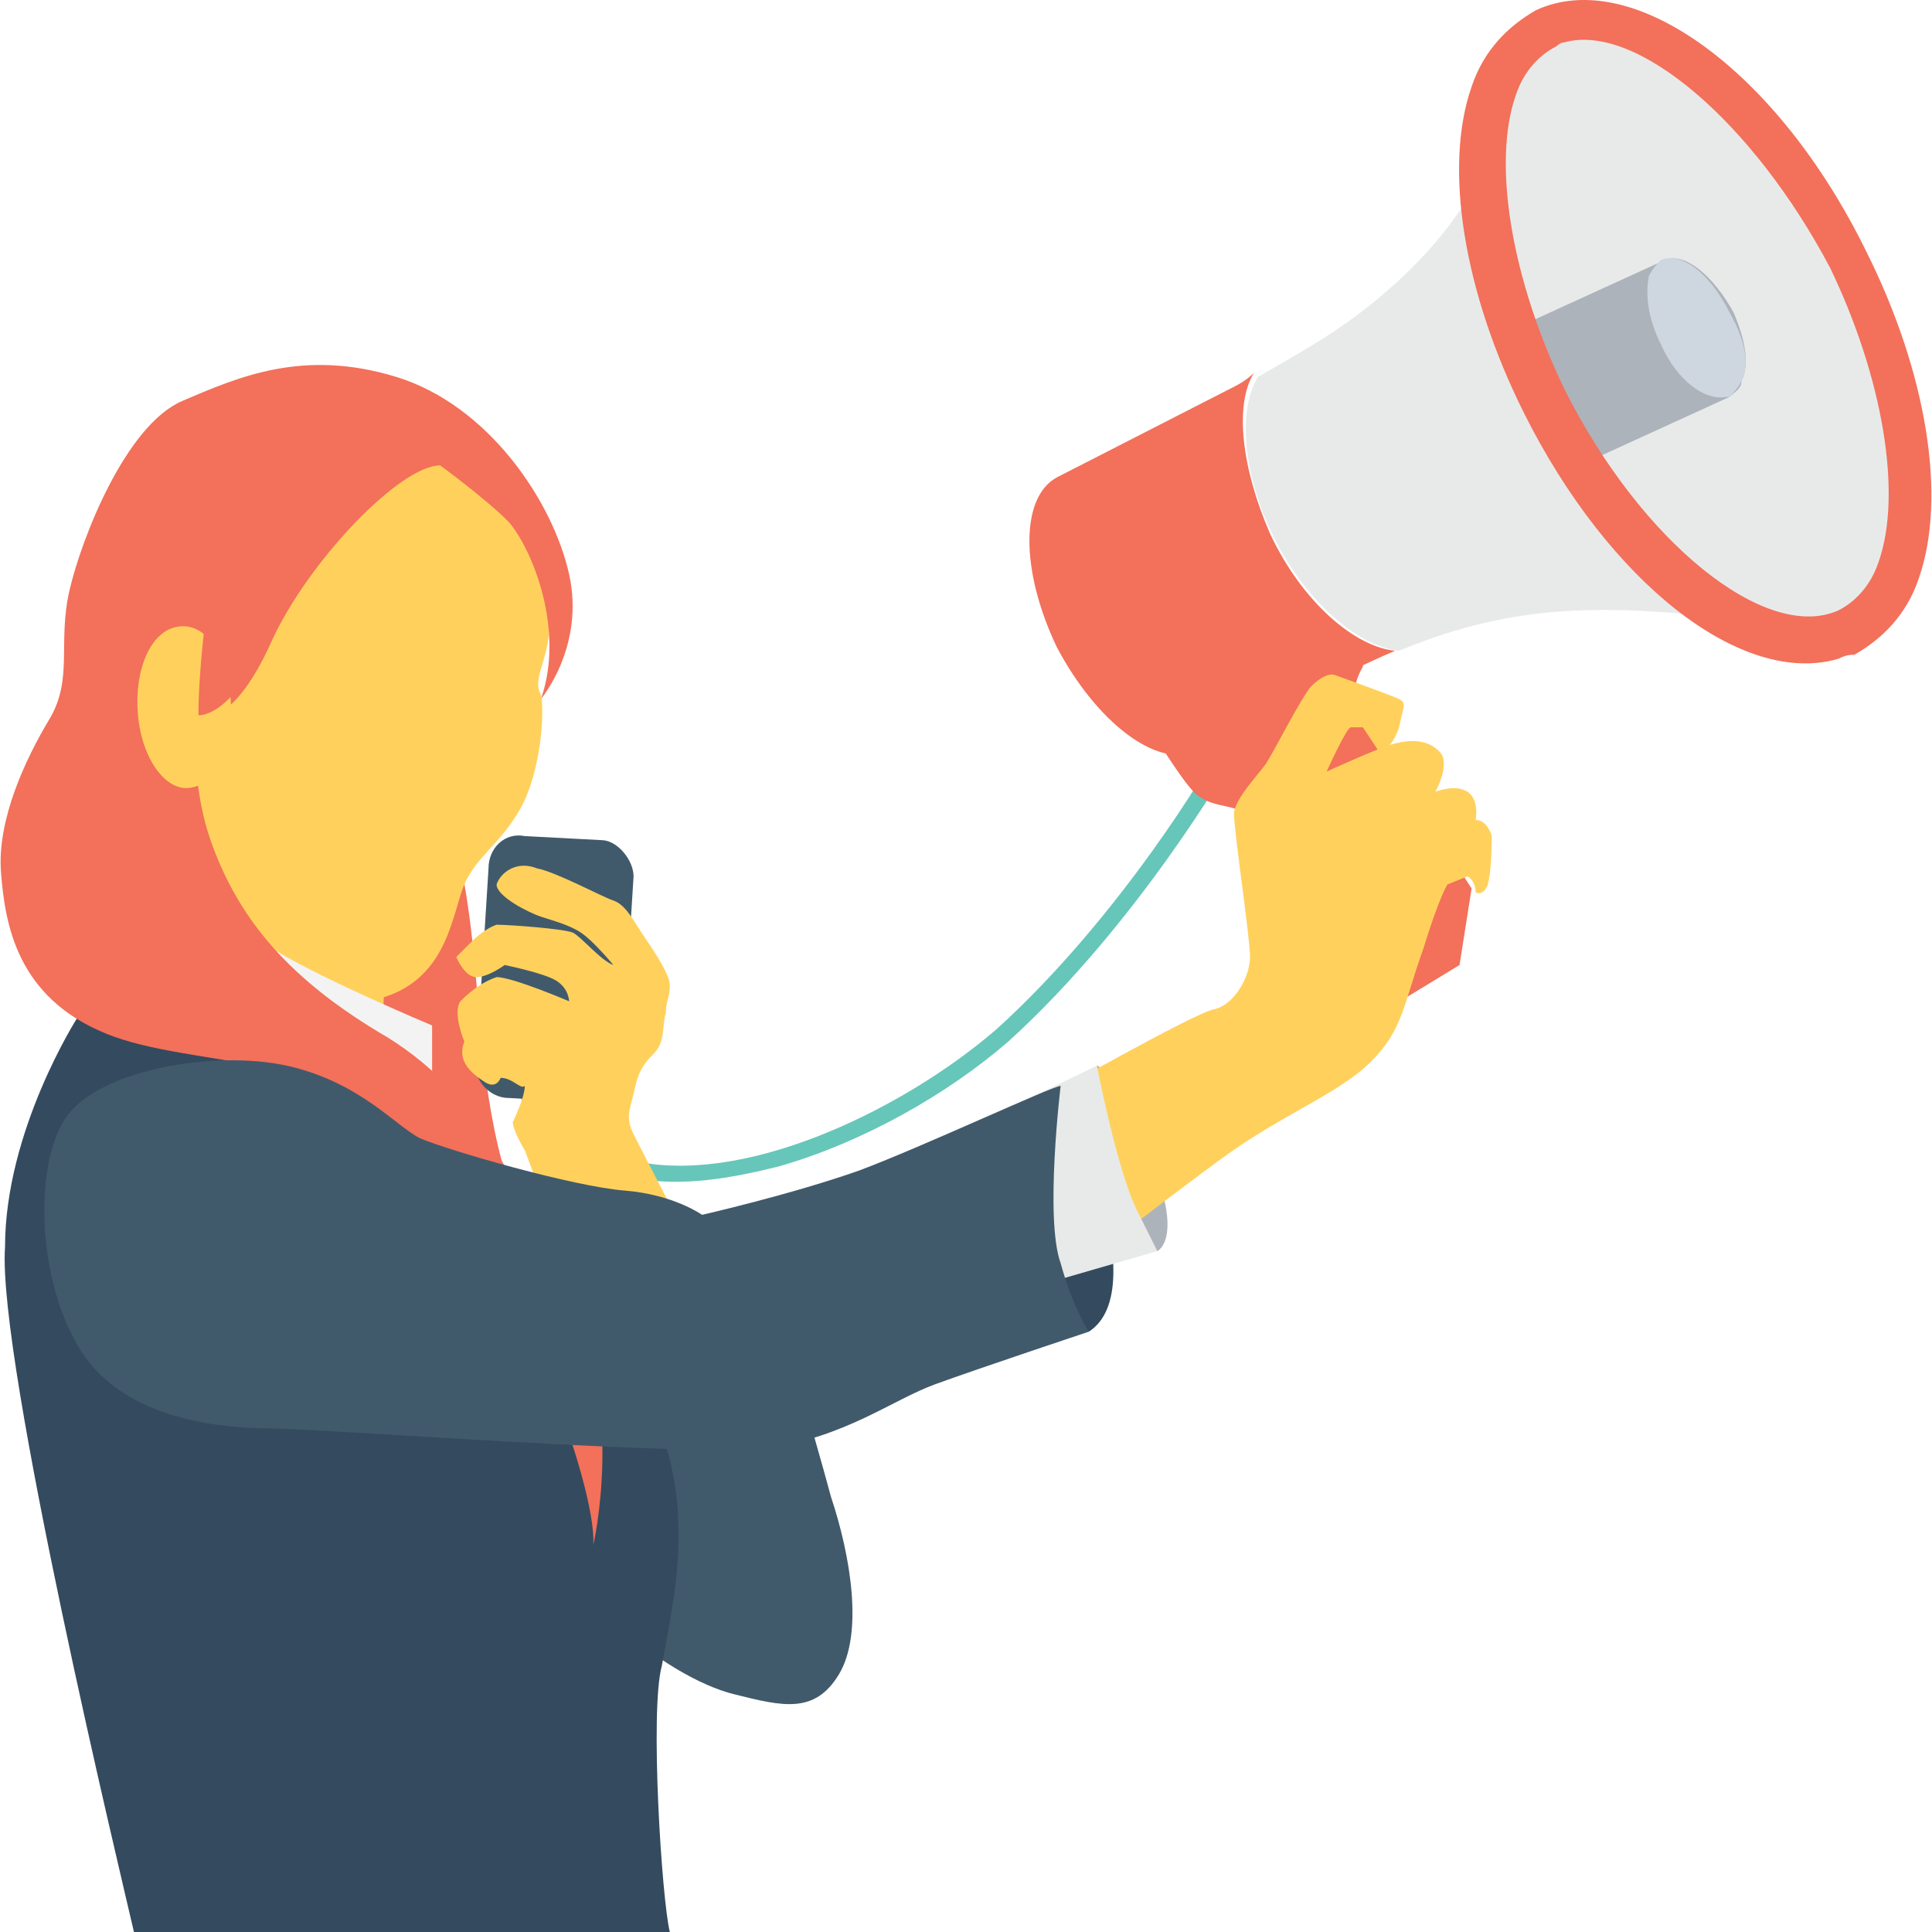
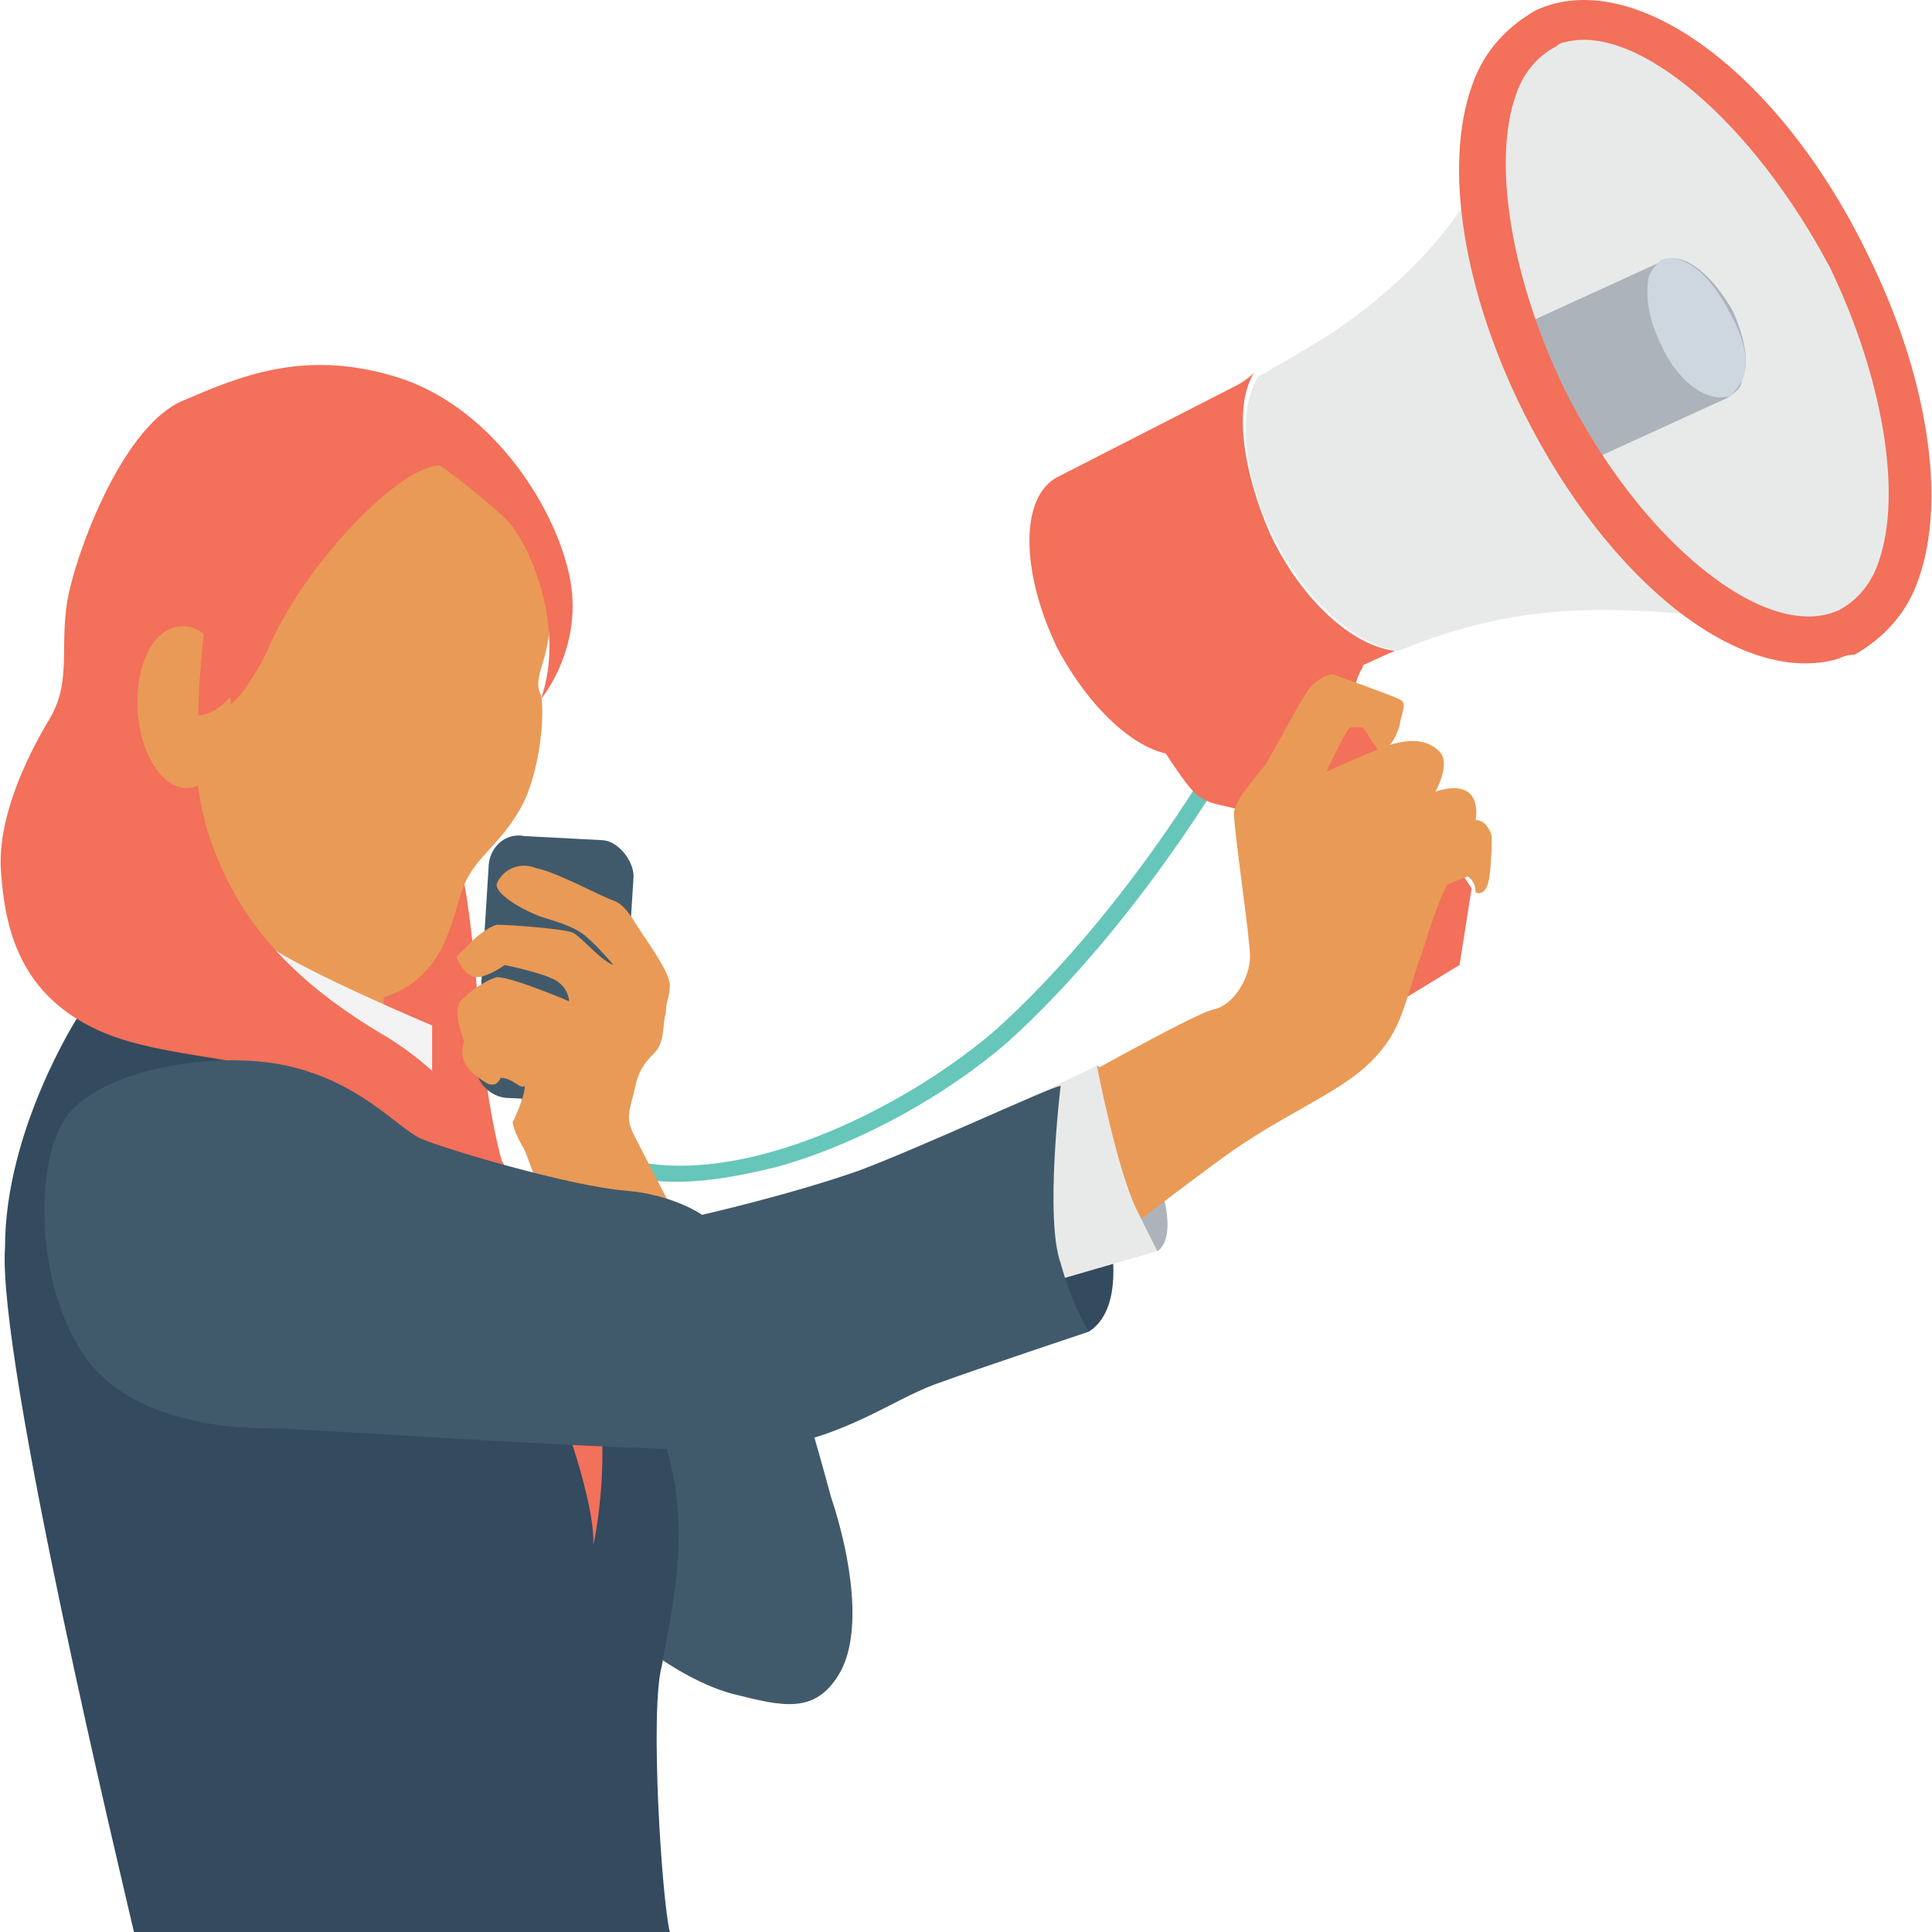
- <svg xmlns="http://www.w3.org/2000/svg" version="1.1" id="Capa_1" x="0px" y="0px" viewBox="0 0 511.483 511.483" style="enable-background:new 0 0 511.483 511.483;" xml:space="preserve">
-   <path style="fill:#F3705A;" d="M113.332,203.216c10.667,21.333,11.733,45.867,13.867,69.333c2.133,23.467,6.4,48,20.267,67.2  c-19.2-11.733-37.333-25.6-54.4-40.533c-6.4-5.333-11.733-11.733-17.067-18.133c-4.267-6.4-8.533-13.867-8.533-22.4  c-1.067-11.733,3.2-23.467,10.667-33.067c7.467-9.6,17.067-16,26.667-22.4" />
-   <path style="fill:#66C6B9;" d="M206.132,308.816c-12.8,3.2-25.6,5.333-37.333,3.2c-13.867-2.133-24.533-9.6-30.933-21.333  l4.267-2.133c5.333,10.667,14.933,17.067,27.733,19.2c29.867,5.333,70.4-14.933,93.867-35.2c33.067-29.867,57.6-71.467,57.6-72.533  l4.267,2.133c0,0-24.533,42.667-58.667,73.6C250.932,289.616,228.532,302.416,206.132,308.816z" />
-   <path style="fill:#415A6B;" d="M167.732,232.016l-3.2,51.2c0,5.333-4.267,9.6-9.6,8.533l-20.267-1.067c-5.333,0-9.6-5.333-8.533-9.6  l3.2-51.2c0-5.333,4.267-9.6,9.6-8.533l20.267,1.067C163.465,222.416,167.732,227.75,167.732,232.016z" />
-   <path style="fill:#FFD15C;" d="M132.532,285.35c0,0-1.067,3.2-4.267,1.067c-3.2-2.133-7.467-5.333-5.333-10.667  c0,0-3.2-7.467-1.067-10.667c3.2-3.2,6.4-5.333,9.6-6.4c4.267,0,19.2,6.4,19.2,6.4s0-3.2-3.2-5.333  c-3.2-2.133-13.867-4.267-13.867-4.267s-4.267,3.2-7.467,3.2c-3.2,0-5.333-5.333-5.333-5.333l4.267-4.267c0,0,3.2-3.2,6.4-4.267  c3.2,0,18.133,1.067,20.267,2.133c2.133,1.067,7.467,7.467,10.667,8.533c0,0-5.333-6.4-8.533-8.533  c-3.2-2.133-7.467-3.2-10.667-4.267c-3.2-1.067-11.733-5.333-11.733-8.533c1.067-3.2,5.333-6.4,10.667-4.267  c5.333,1.067,17.067,7.467,20.267,8.533c3.2,1.067,5.333,5.333,7.467,8.533c2.133,3.2,7.467,10.667,7.467,13.867  c0,3.2-1.067,4.267-1.067,7.467c-1.067,3.2,0,7.467-3.2,10.667c-3.2,3.2-4.267,5.333-5.333,10.667c-1.067,4.267-2.133,6.4,0,10.667  s16,30.933,16,30.933h-35.2c0,0-7.467-21.333-9.6-26.667c-3.2-5.333-3.2-7.467-3.2-7.467s3.2-6.4,3.2-9.6  C137.865,288.55,135.732,285.35,132.532,285.35z" />
-   <path style="fill:#415A6B;" d="M168.799,434.683c0,0,12.8,10.667,25.6,13.867s21.333,5.333,27.733-5.333  c6.4-10.667,3.2-30.933-2.133-46.933c-4.267-16-16-55.467-16-55.467l-66.133,6.4L168.799,434.683z" />
-   <path style="fill:#ADB3BA;" d="M289.332,325.883l17.067,5.333c0,0,9.6-4.267-7.467-36.267c-7.467-13.867-8.533-12.8-8.533-12.8  l-16,25.6L289.332,325.883z" />
-   <path style="fill:#344A5E;" d="M280.799,287.483c0,0,25.6,53.333,7.467,65.067l-29.867-17.067  C257.332,335.483,274.399,292.816,280.799,287.483z" />
-   <path style="fill:#FFD15C;" d="M117.599,115.75c13.867,10.667,23.467,26.667,26.667,43.733c1.067,3.2,1.067,6.4,1.067,8.533  c-1.067,8.533-4.267,11.733-2.133,16c1.067,4.267,0,20.267-5.333,29.867c-5.333,9.6-11.733,12.8-14.933,20.267  c-3.2,7.467-4.267,24.533-21.333,29.867l-1.067,32l-75.733-43.733c0,0,5.333-33.067,8.533-52.267s-6.4-39.467,13.867-60.8  s42.667-33.067,53.333-32C105.865,108.283,112.265,111.483,117.599,115.75z" />
-   <path style="fill:#F3F3F3;" d="M25.865,240.55l-3.2,28.8c0,0,53.333,2.133,70.4,11.733s21.333,16,21.333,16v-25.6  c0,0-33.067-13.867-43.733-21.333C59.999,243.75,35.465,238.416,25.865,240.55z" />
-   <path style="fill:#344A5E;" d="M35.465,511.483h141.867c-2.133-8.533-5.333-58.667-2.133-70.4c3.2-18.133,9.6-42.667-3.2-69.333  c-12.8-26.667-37.333-59.733-49.067-75.733s-22.4-24.533-43.733-33.067c-22.4-8.533-46.933-16-58.667,6.4c0,0-19.2,29.867-19.2,60.8  C-0.801,360.016,32.265,497.616,35.465,511.483z" />
+ <svg xmlns="http://www.w3.org/2000/svg" version="1.1" width="512" height="512" x="0" y="0" viewBox="0 0 511.483 511.483" style="enable-background:new 0 0 512 512" xml:space="preserve" class="">
  <g>
-     <path style="fill:#F3705A;" d="M116.532,123.216c0,0,11.733,8.533,18.133,14.933c6.4,7.467,14.933,28.8,8.533,46.933   c0,0,11.733-13.867,7.467-33.067c-4.267-19.2-21.333-44.8-45.867-52.267s-41.6,0-56.533,6.4   c-14.933,6.4-26.667,36.267-29.867,50.133s1.067,23.467-5.333,34.133s-13.867,26.667-12.8,40.533s4.267,33.067,27.733,42.667   c23.467,9.6,62.933,4.267,85.333,32s44.8,87.467,43.733,103.467c0,0,8.533-36.267-6.4-66.133c-14.933-29.867-22.4-52.267-48-68.267   c-25.6-14.933-39.467-30.933-46.933-52.267s-3.2-50.133,0-59.733c0,0-2.133,16-2.133,27.733c0,0,8.533,1.067,18.133-20.267   S105.865,123.216,116.532,123.216z" />
-     <path style="fill:#F3705A;" d="M389.599,235.216l-3.2,20.267l-24.533,14.933c0,0-29.867-53.333-33.067-55.467   c-3.2-2.133-8.533-1.067-12.8-5.333c-4.267-4.267-17.067-25.6-17.067-25.6l41.6-22.4c6.4,6.4,13.867,10.667,21.333,12.8   c0,0-1.067,1.067-1.067,2.133c-3.2,5.333-3.2,11.733,1.067,16L389.599,235.216z" />
+     <path style="" d="M113.332,203.216c10.667,21.333,11.733,45.867,13.867,69.333c2.133,23.467,6.4,48,20.267,67.2  c-19.2-11.733-37.333-25.6-54.4-40.533c-6.4-5.333-11.733-11.733-17.067-18.133c-4.267-6.4-8.533-13.867-8.533-22.4  c-1.067-11.733,3.2-23.467,10.667-33.067c7.467-9.6,17.067-16,26.667-22.4" fill="#f3705a" data-original="#f3705a" class="" />
+     <path style="" d="M206.132,308.816c-12.8,3.2-25.6,5.333-37.333,3.2c-13.867-2.133-24.533-9.6-30.933-21.333  l4.267-2.133c5.333,10.667,14.933,17.067,27.733,19.2c29.867,5.333,70.4-14.933,93.867-35.2c33.067-29.867,57.6-71.467,57.6-72.533  l4.267,2.133c0,0-24.533,42.667-58.667,73.6C250.932,289.616,228.532,302.416,206.132,308.816z" fill="#66c6b9" data-original="#66c6b9" class="" />
+     <path style="" d="M167.732,232.016l-3.2,51.2c0,5.333-4.267,9.6-9.6,8.533l-20.267-1.067c-5.333,0-9.6-5.333-8.533-9.6  l3.2-51.2c0-5.333,4.267-9.6,9.6-8.533l20.267,1.067C163.465,222.416,167.732,227.75,167.732,232.016z" fill="#415a6b" data-original="#415a6b" class="" />
+     <path style="" d="M132.532,285.35c0,0-1.067,3.2-4.267,1.067c-3.2-2.133-7.467-5.333-5.333-10.667  c0,0-3.2-7.467-1.067-10.667c3.2-3.2,6.4-5.333,9.6-6.4c4.267,0,19.2,6.4,19.2,6.4s0-3.2-3.2-5.333  c-3.2-2.133-13.867-4.267-13.867-4.267s-4.267,3.2-7.467,3.2c-3.2,0-5.333-5.333-5.333-5.333l4.267-4.267c0,0,3.2-3.2,6.4-4.267  c3.2,0,18.133,1.067,20.267,2.133c2.133,1.067,7.467,7.467,10.667,8.533c0,0-5.333-6.4-8.533-8.533  c-3.2-2.133-7.467-3.2-10.667-4.267c-3.2-1.067-11.733-5.333-11.733-8.533c1.067-3.2,5.333-6.4,10.667-4.267  c5.333,1.067,17.067,7.467,20.267,8.533c3.2,1.067,5.333,5.333,7.467,8.533c2.133,3.2,7.467,10.667,7.467,13.867  c0,3.2-1.067,4.267-1.067,7.467c-1.067,3.2,0,7.467-3.2,10.667c-3.2,3.2-4.267,5.333-5.333,10.667c-1.067,4.267-2.133,6.4,0,10.667  s16,30.933,16,30.933h-35.2c0,0-7.467-21.333-9.6-26.667c-3.2-5.333-3.2-7.467-3.2-7.467s3.2-6.4,3.2-9.6  C137.865,288.55,135.732,285.35,132.532,285.35z" fill="#e99a56" data-original="#ffd15c" class="" />
+     <path style="" d="M168.799,434.683c0,0,12.8,10.667,25.6,13.867s21.333,5.333,27.733-5.333  c6.4-10.667,3.2-30.933-2.133-46.933c-4.267-16-16-55.467-16-55.467l-66.133,6.4L168.799,434.683z" fill="#415a6b" data-original="#415a6b" class="" />
+     <path style="" d="M289.332,325.883l17.067,5.333c0,0,9.6-4.267-7.467-36.267c-7.467-13.867-8.533-12.8-8.533-12.8  l-16,25.6L289.332,325.883z" fill="#adb3ba" data-original="#adb3ba" />
+     <path style="" d="M280.799,287.483c0,0,25.6,53.333,7.467,65.067l-29.867-17.067  C257.332,335.483,274.399,292.816,280.799,287.483z" fill="#344a5e" data-original="#344a5e" />
+     <path style="" d="M117.599,115.75c13.867,10.667,23.467,26.667,26.667,43.733c1.067,3.2,1.067,6.4,1.067,8.533  c-1.067,8.533-4.267,11.733-2.133,16c1.067,4.267,0,20.267-5.333,29.867c-5.333,9.6-11.733,12.8-14.933,20.267  c-3.2,7.467-4.267,24.533-21.333,29.867l-1.067,32l-75.733-43.733c0,0,5.333-33.067,8.533-52.267s-6.4-39.467,13.867-60.8  s42.667-33.067,53.333-32C105.865,108.283,112.265,111.483,117.599,115.75z" fill="#e99a56" data-original="#ffd15c" class="" />
+     <path style="" d="M25.865,240.55l-3.2,28.8c0,0,53.333,2.133,70.4,11.733s21.333,16,21.333,16v-25.6  c0,0-33.067-13.867-43.733-21.333C59.999,243.75,35.465,238.416,25.865,240.55z" fill="#f3f3f3" data-original="#f3f3f3" />
+     <path style="" d="M35.465,511.483h141.867c-2.133-8.533-5.333-58.667-2.133-70.4c3.2-18.133,9.6-42.667-3.2-69.333  c-12.8-26.667-37.333-59.733-49.067-75.733s-22.4-24.533-43.733-33.067c-22.4-8.533-46.933-16-58.667,6.4c0,0-19.2,29.867-19.2,60.8  C-0.801,360.016,32.265,497.616,35.465,511.483z" fill="#344a5e" data-original="#344a5e" />
+     <g>
+       <path style="" d="M116.532,123.216c0,0,11.733,8.533,18.133,14.933c6.4,7.467,14.933,28.8,8.533,46.933   c0,0,11.733-13.867,7.467-33.067c-4.267-19.2-21.333-44.8-45.867-52.267s-41.6,0-56.533,6.4   c-14.933,6.4-26.667,36.267-29.867,50.133s1.067,23.467-5.333,34.133s-13.867,26.667-12.8,40.533s4.267,33.067,27.733,42.667   c23.467,9.6,62.933,4.267,85.333,32s44.8,87.467,43.733,103.467c0,0,8.533-36.267-6.4-66.133c-14.933-29.867-22.4-52.267-48-68.267   c-25.6-14.933-39.467-30.933-46.933-52.267s-3.2-50.133,0-59.733c0,0-2.133,16-2.133,27.733c0,0,8.533,1.067,18.133-20.267   S105.865,123.216,116.532,123.216z" fill="#f3705a" data-original="#f3705a" class="" />
+       <path style="" d="M389.599,235.216l-3.2,20.267l-24.533,14.933c0,0-29.867-53.333-33.067-55.467   c-3.2-2.133-8.533-1.067-12.8-5.333c-4.267-4.267-17.067-25.6-17.067-25.6l41.6-22.4c6.4,6.4,13.867,10.667,21.333,12.8   c0,0-1.067,1.067-1.067,2.133c-3.2,5.333-3.2,11.733,1.067,16L389.599,235.216z" fill="#f3705a" data-original="#f3705a" class="" />
+     </g>
+     <path style="" d="M473.865,96.55c7.467,25.6,12.8,66.133,5.333,69.333c-42.667-4.267-70.4-9.6-108.8,6.4  c-10.667-1.067-24.533-12.8-33.067-29.867c-8.533-17.067-9.6-34.133-4.267-42.667c14.933-8.533,24.533-13.867,37.333-25.6  c14.933-13.867,19.2-23.467,29.867-40.533c9.6-4.267,58.667,25.6,68.267,45.867C469.599,83.75,471.732,89.083,473.865,96.55z" fill="#e8eae9" data-original="#e8eae9" />
+     <path style="" d="M369.332,172.283c-7.467,3.2-16,7.467-23.467,10.667l-29.867,16c-9.6,4.267-25.6-7.467-36.267-27.733  c-9.6-20.267-9.6-39.467,0-44.8l45.867-23.467c2.133-1.067,4.267-2.133,6.4-4.267c-5.333,8.533-3.2,25.6,4.267,42.667  C344.799,159.483,358.665,171.216,369.332,172.283z" fill="#f3705a" data-original="#f3705a" class="" />
+     <path style="" d="M488.799,166.95c-22.4,10.667-57.6-17.067-80-60.8c-22.4-43.733-21.333-88.533,0-99.2  c22.4-10.667,57.6,17.067,80,60.8C511.199,112.55,511.199,157.35,488.799,166.95z" fill="#e8eae9" data-original="#e8eae9" />
+     <path style="" d="M458.932,82.683c-5.333-9.6-12.8-16-18.133-13.867l-37.333,17.067  c3.2,12.8,7.467,26.667,17.067,36.267l37.333-17.067c1.067-1.067,3.2-2.133,3.2-4.267C463.199,96.55,462.132,90.15,458.932,82.683z" fill="#adb3ba" data-original="#adb3ba" />
+     <path style="" d="M486.665,174.416c-25.6,7.467-60.8-20.267-83.2-65.067c-16-32-21.333-65.067-13.867-86.4  c3.2-9.6,9.6-16,17.067-20.267c25.6-11.733,64,16,87.467,64c16,32,21.333,65.067,13.867,86.4c-3.2,9.6-9.6,16-17.067,20.267l0,0  C489.865,173.35,488.799,173.35,486.665,174.416z M414.132,11.216c-1.067,0-2.133,1.067-2.133,1.067  c-4.267,2.133-8.533,6.4-10.667,12.8c-6.4,18.133-1.067,49.067,12.8,77.867c20.267,40.533,53.333,67.2,72.533,58.667l0,0  c4.267-2.133,8.533-6.4,10.667-12.8c6.4-18.133,1.067-49.067-12.8-77.867C464.265,32.55,433.332,5.883,414.132,11.216z" fill="#f3705a" data-original="#f3705a" class="" />
+     <path style="" d="M461.065,100.816c-1.067,2.133-2.133,3.2-3.2,4.267h-1.067c-5.333,1.067-12.8-4.267-17.067-13.867  c-3.2-6.4-4.267-12.8-3.2-18.133c1.067-2.133,2.133-3.2,3.2-4.267c5.333-2.133,12.8,3.2,18.133,13.867  C462.132,90.15,463.199,96.55,461.065,100.816z" fill="#ced6e0" data-original="#ced6e0" />
+     <path style="" d="M351.199,204.283c0,0,5.333-11.733,6.4-11.733h3.2l4.267,6.4c0,0,3.2,0,5.333-6.4  c1.067-5.333,2.133-6.4,0-7.467c-2.133-1.067-17.067-6.4-17.067-6.4s-2.133-1.067-6.4,3.2c-3.2,4.267-8.533,14.933-11.733,20.267  c-3.2,4.267-7.467,8.533-8.533,12.8c0,5.333,4.267,33.067,4.267,38.4c0,5.333-4.267,12.8-9.6,13.867  c-5.333,1.067-44.8,23.467-44.8,23.467l16,39.467c0,0,14.933-11.733,30.933-23.467s30.933-17.067,39.467-25.6  s8.533-14.933,13.867-29.867c4.267-13.867,6.4-17.067,6.4-17.067l5.333-2.133c0,0,2.133,1.067,2.133,4.267  c0,0,2.133,1.067,3.2-2.133c1.067-3.2,1.067-12.8,1.067-12.8s-1.067-4.267-4.267-4.267c0,0,1.067-5.333-2.133-7.467  c-3.2-2.133-8.533,0-8.533,0s4.267-7.467,1.067-10.667c-3.2-3.2-7.467-3.2-11.733-2.133S351.199,204.283,351.199,204.283z" fill="#e99a56" data-original="#ffd15c" class="" />
+     <path style="" d="M290.399,282.15c0,0,5.333,27.733,10.667,38.4c5.333,10.667,5.333,10.667,5.333,10.667  l-40.533,11.733v-49.067L290.399,282.15z" fill="#e8eae9" data-original="#e8eae9" />
+     <path style="" d="M280.799,287.483c0,0-4.267,35.2,0,46.933c3.2,11.733,7.467,18.133,7.467,18.133  s-28.8,9.6-40.533,13.867c-11.733,4.267-23.467,13.867-44.8,17.067c-21.333,2.133-119.467-5.333-131.2-5.333  c-12.8,0-38.4-2.133-50.133-20.267c-11.733-18.133-12.8-49.067-4.267-61.867c8.533-12.8,39.467-18.133,58.667-13.867  s28.8,16,35.2,19.2c7.467,3.2,40.533,12.8,54.4,13.867c12.8,1.067,20.267,6.4,20.267,6.4s23.467-5.333,41.6-11.733  C244.532,303.483,278.665,287.483,280.799,287.483z" fill="#415a6b" data-original="#415a6b" class="" />
+     <path style="" d="M61.065,185.083c1.067,11.733-3.2,22.4-10.667,23.467c-6.4,1.067-12.8-7.467-13.867-19.2  s3.2-22.4,10.667-23.467C54.665,164.816,59.999,173.35,61.065,185.083z" fill="#e99a56" data-original="#ffd15c" class="" />
+     <path style="" d="M54.665,161.616c0,0-2.133,16-2.133,27.733c0,0,8.533,1.067,18.133-20.267L54.665,161.616z" fill="#f3705a" data-original="#f3705a" class="" />
+     <g>
+ </g>
+     <g>
+ </g>
+     <g>
+ </g>
+     <g>
+ </g>
+     <g>
+ </g>
+     <g>
+ </g>
+     <g>
+ </g>
+     <g>
+ </g>
+     <g>
+ </g>
+     <g>
+ </g>
+     <g>
+ </g>
+     <g>
+ </g>
+     <g>
+ </g>
+     <g>
+ </g>
+     <g>
+ </g>
  </g>
-   <path style="fill:#E8EAE9;" d="M473.865,96.55c7.467,25.6,12.8,66.133,5.333,69.333c-42.667-4.267-70.4-9.6-108.8,6.4  c-10.667-1.067-24.533-12.8-33.067-29.867c-8.533-17.067-9.6-34.133-4.267-42.667c14.933-8.533,24.533-13.867,37.333-25.6  c14.933-13.867,19.2-23.467,29.867-40.533c9.6-4.267,58.667,25.6,68.267,45.867C469.599,83.75,471.732,89.083,473.865,96.55z" />
-   <path style="fill:#F3705A;" d="M369.332,172.283c-7.467,3.2-16,7.467-23.467,10.667l-29.867,16c-9.6,4.267-25.6-7.467-36.267-27.733  c-9.6-20.267-9.6-39.467,0-44.8l45.867-23.467c2.133-1.067,4.267-2.133,6.4-4.267c-5.333,8.533-3.2,25.6,4.267,42.667  C344.799,159.483,358.665,171.216,369.332,172.283z" />
-   <path style="fill:#E8EAE9;" d="M488.799,166.95c-22.4,10.667-57.6-17.067-80-60.8c-22.4-43.733-21.333-88.533,0-99.2  c22.4-10.667,57.6,17.067,80,60.8C511.199,112.55,511.199,157.35,488.799,166.95z" />
-   <path style="fill:#ADB3BA;" d="M458.932,82.683c-5.333-9.6-12.8-16-18.133-13.867l-37.333,17.067  c3.2,12.8,7.467,26.667,17.067,36.267l37.333-17.067c1.067-1.067,3.2-2.133,3.2-4.267C463.199,96.55,462.132,90.15,458.932,82.683z" />
-   <path style="fill:#F3705A;" d="M486.665,174.416c-25.6,7.467-60.8-20.267-83.2-65.067c-16-32-21.333-65.067-13.867-86.4  c3.2-9.6,9.6-16,17.067-20.267c25.6-11.733,64,16,87.467,64c16,32,21.333,65.067,13.867,86.4c-3.2,9.6-9.6,16-17.067,20.267l0,0  C489.865,173.35,488.799,173.35,486.665,174.416z M414.132,11.216c-1.067,0-2.133,1.067-2.133,1.067  c-4.267,2.133-8.533,6.4-10.667,12.8c-6.4,18.133-1.067,49.067,12.8,77.867c20.267,40.533,53.333,67.2,72.533,58.667l0,0  c4.267-2.133,8.533-6.4,10.667-12.8c6.4-18.133,1.067-49.067-12.8-77.867C464.265,32.55,433.332,5.883,414.132,11.216z" />
-   <path style="fill:#CED6E0;" d="M461.065,100.816c-1.067,2.133-2.133,3.2-3.2,4.267h-1.067c-5.333,1.067-12.8-4.267-17.067-13.867  c-3.2-6.4-4.267-12.8-3.2-18.133c1.067-2.133,2.133-3.2,3.2-4.267c5.333-2.133,12.8,3.2,18.133,13.867  C462.132,90.15,463.199,96.55,461.065,100.816z" />
-   <path style="fill:#FFD15C;" d="M351.199,204.283c0,0,5.333-11.733,6.4-11.733h3.2l4.267,6.4c0,0,3.2,0,5.333-6.4  c1.067-5.333,2.133-6.4,0-7.467c-2.133-1.067-17.067-6.4-17.067-6.4s-2.133-1.067-6.4,3.2c-3.2,4.267-8.533,14.933-11.733,20.267  c-3.2,4.267-7.467,8.533-8.533,12.8c0,5.333,4.267,33.067,4.267,38.4c0,5.333-4.267,12.8-9.6,13.867  c-5.333,1.067-44.8,23.467-44.8,23.467l16,39.467c0,0,14.933-11.733,30.933-23.467s30.933-17.067,39.467-25.6  s8.533-14.933,13.867-29.867c4.267-13.867,6.4-17.067,6.4-17.067l5.333-2.133c0,0,2.133,1.067,2.133,4.267  c0,0,2.133,1.067,3.2-2.133c1.067-3.2,1.067-12.8,1.067-12.8s-1.067-4.267-4.267-4.267c0,0,1.067-5.333-2.133-7.467  c-3.2-2.133-8.533,0-8.533,0s4.267-7.467,1.067-10.667c-3.2-3.2-7.467-3.2-11.733-2.133S351.199,204.283,351.199,204.283z" />
-   <path style="fill:#E8EAE9;" d="M290.399,282.15c0,0,5.333,27.733,10.667,38.4c5.333,10.667,5.333,10.667,5.333,10.667  l-40.533,11.733v-49.067L290.399,282.15z" />
-   <path style="fill:#415A6B;" d="M280.799,287.483c0,0-4.267,35.2,0,46.933c3.2,11.733,7.467,18.133,7.467,18.133  s-28.8,9.6-40.533,13.867c-11.733,4.267-23.467,13.867-44.8,17.067c-21.333,2.133-119.467-5.333-131.2-5.333  c-12.8,0-38.4-2.133-50.133-20.267c-11.733-18.133-12.8-49.067-4.267-61.867c8.533-12.8,39.467-18.133,58.667-13.867  s28.8,16,35.2,19.2c7.467,3.2,40.533,12.8,54.4,13.867c12.8,1.067,20.267,6.4,20.267,6.4s23.467-5.333,41.6-11.733  C244.532,303.483,278.665,287.483,280.799,287.483z" />
-   <path style="fill:#FFD15C;" d="M61.065,185.083c1.067,11.733-3.2,22.4-10.667,23.467c-6.4,1.067-12.8-7.467-13.867-19.2  s3.2-22.4,10.667-23.467C54.665,164.816,59.999,173.35,61.065,185.083z" />
-   <path style="fill:#F3705A;" d="M54.665,161.616c0,0-2.133,16-2.133,27.733c0,0,8.533,1.067,18.133-20.267L54.665,161.616z" />
-   <g>
- </g>
-   <g>
- </g>
-   <g>
- </g>
-   <g>
- </g>
-   <g>
- </g>
-   <g>
- </g>
-   <g>
- </g>
-   <g>
- </g>
-   <g>
- </g>
-   <g>
- </g>
-   <g>
- </g>
-   <g>
- </g>
-   <g>
- </g>
-   <g>
- </g>
-   <g>
- </g>
</svg>
